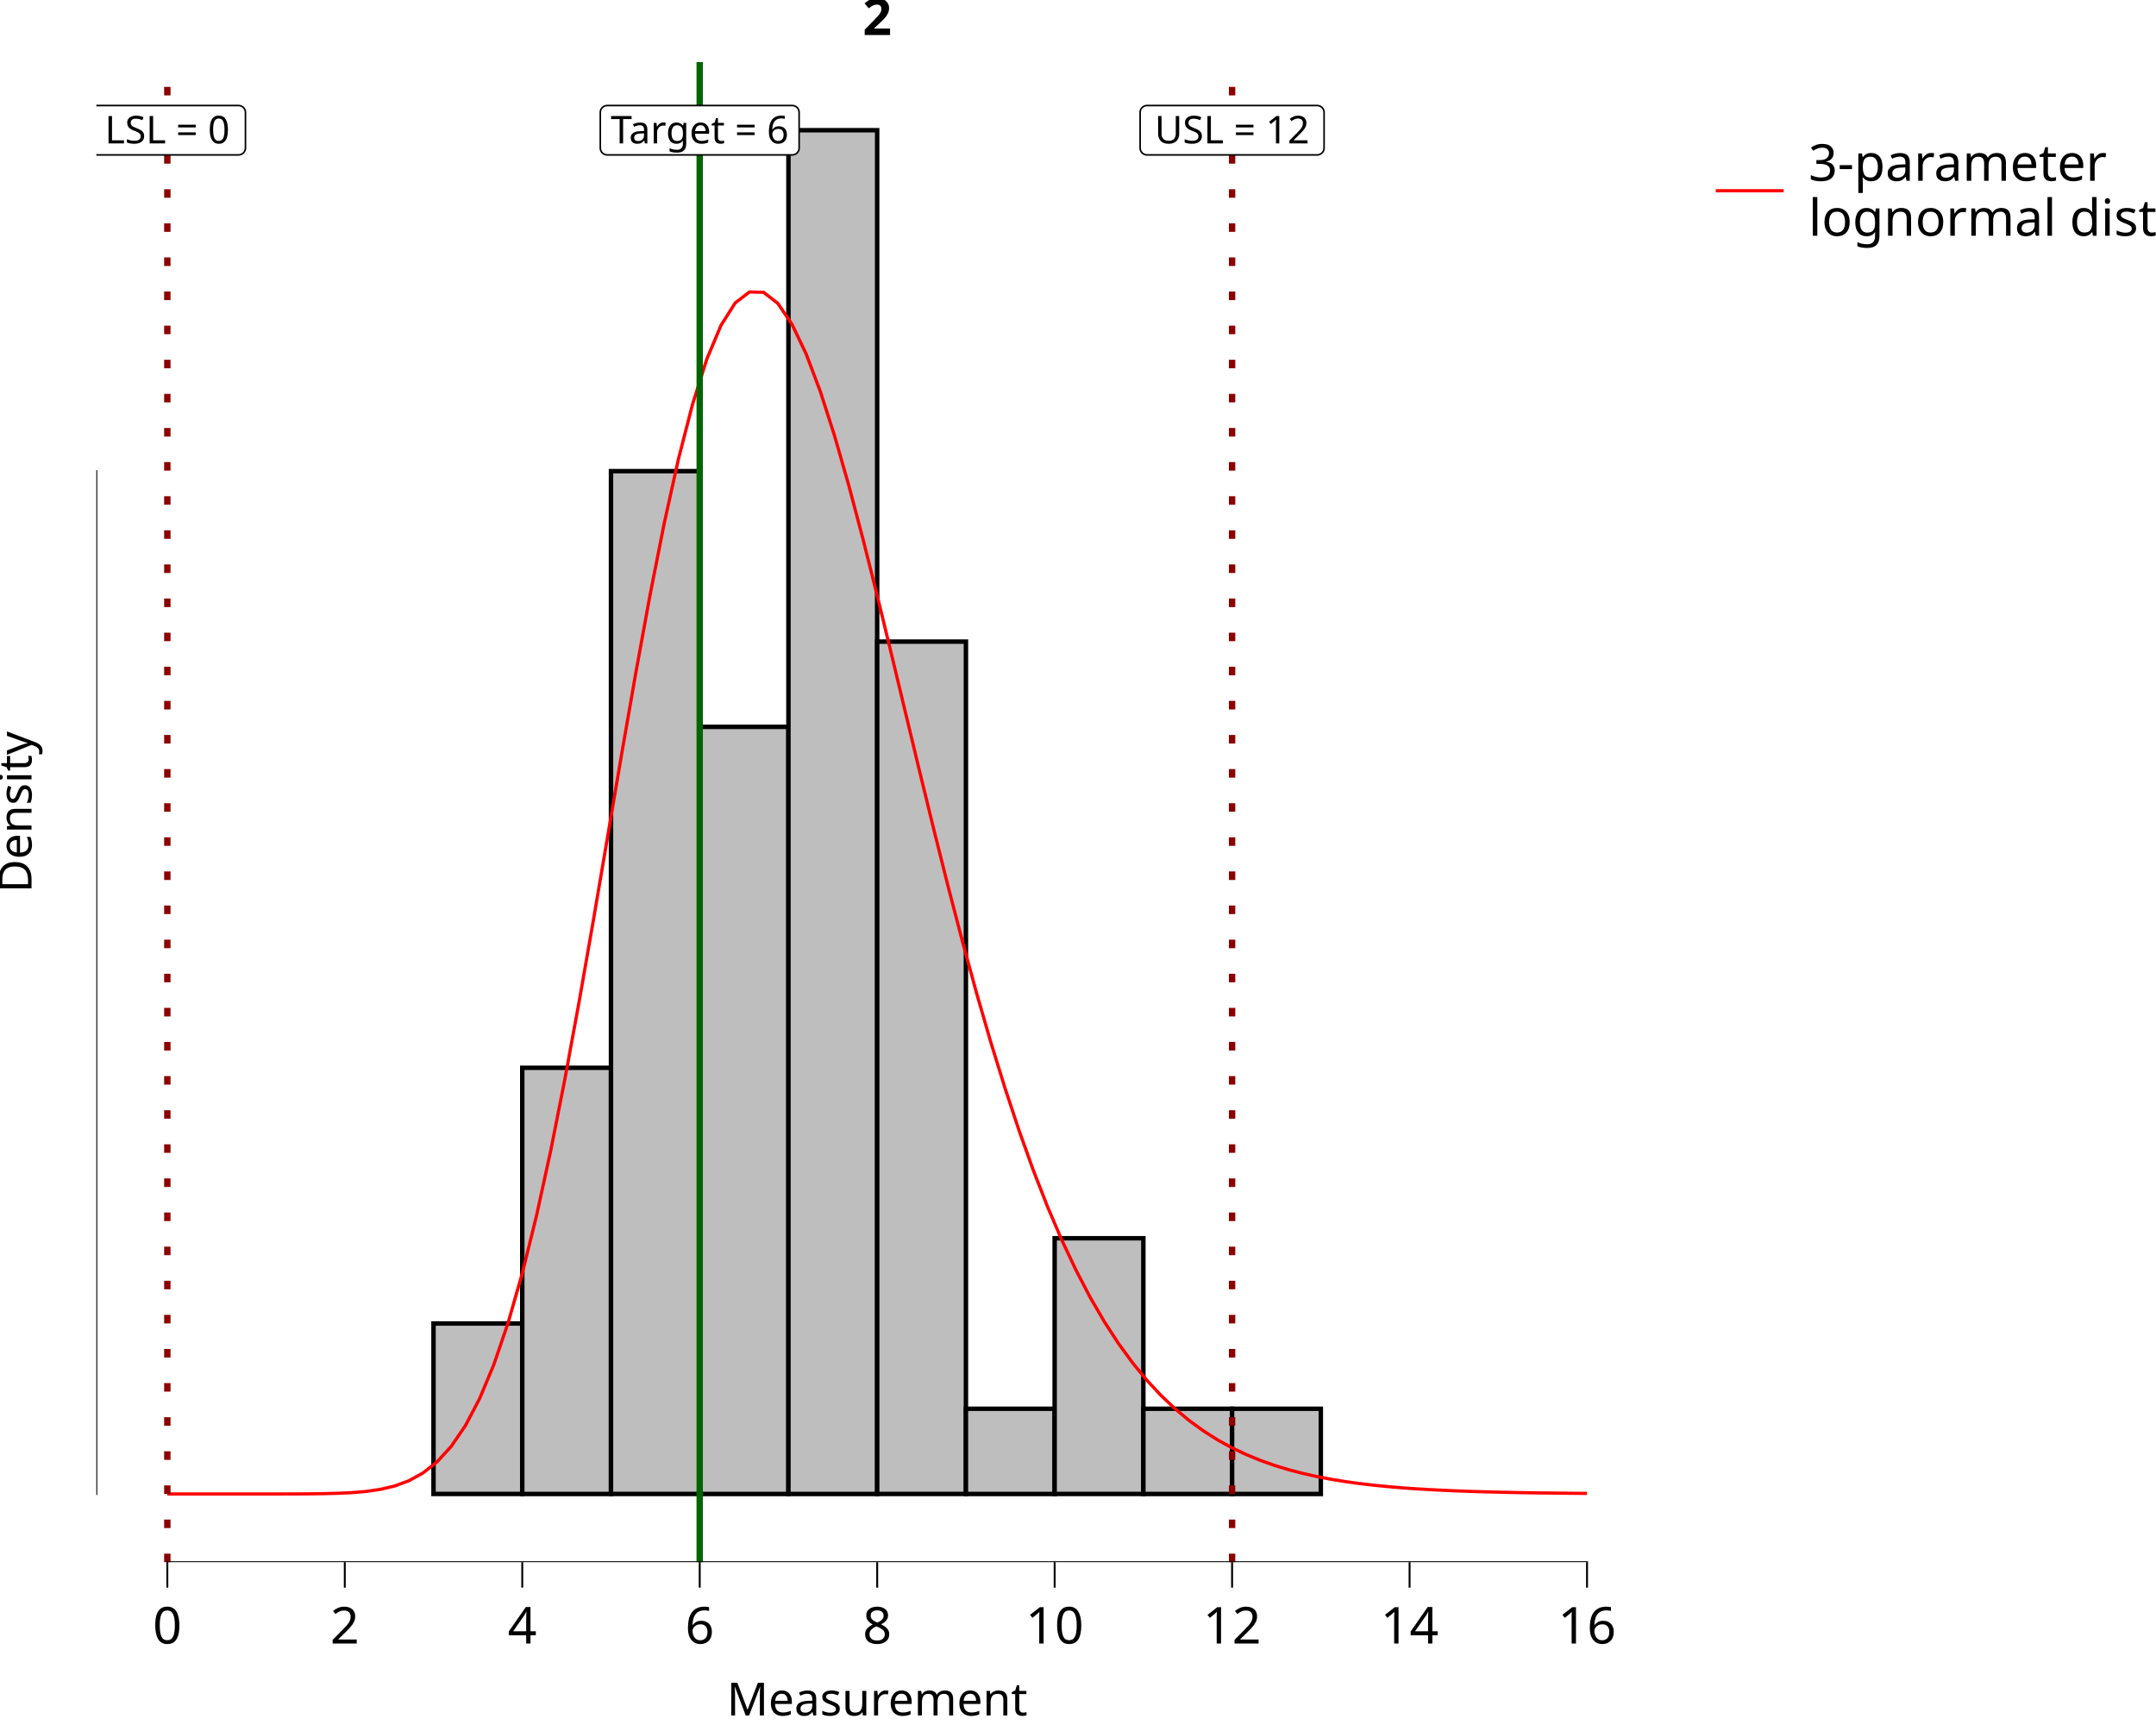
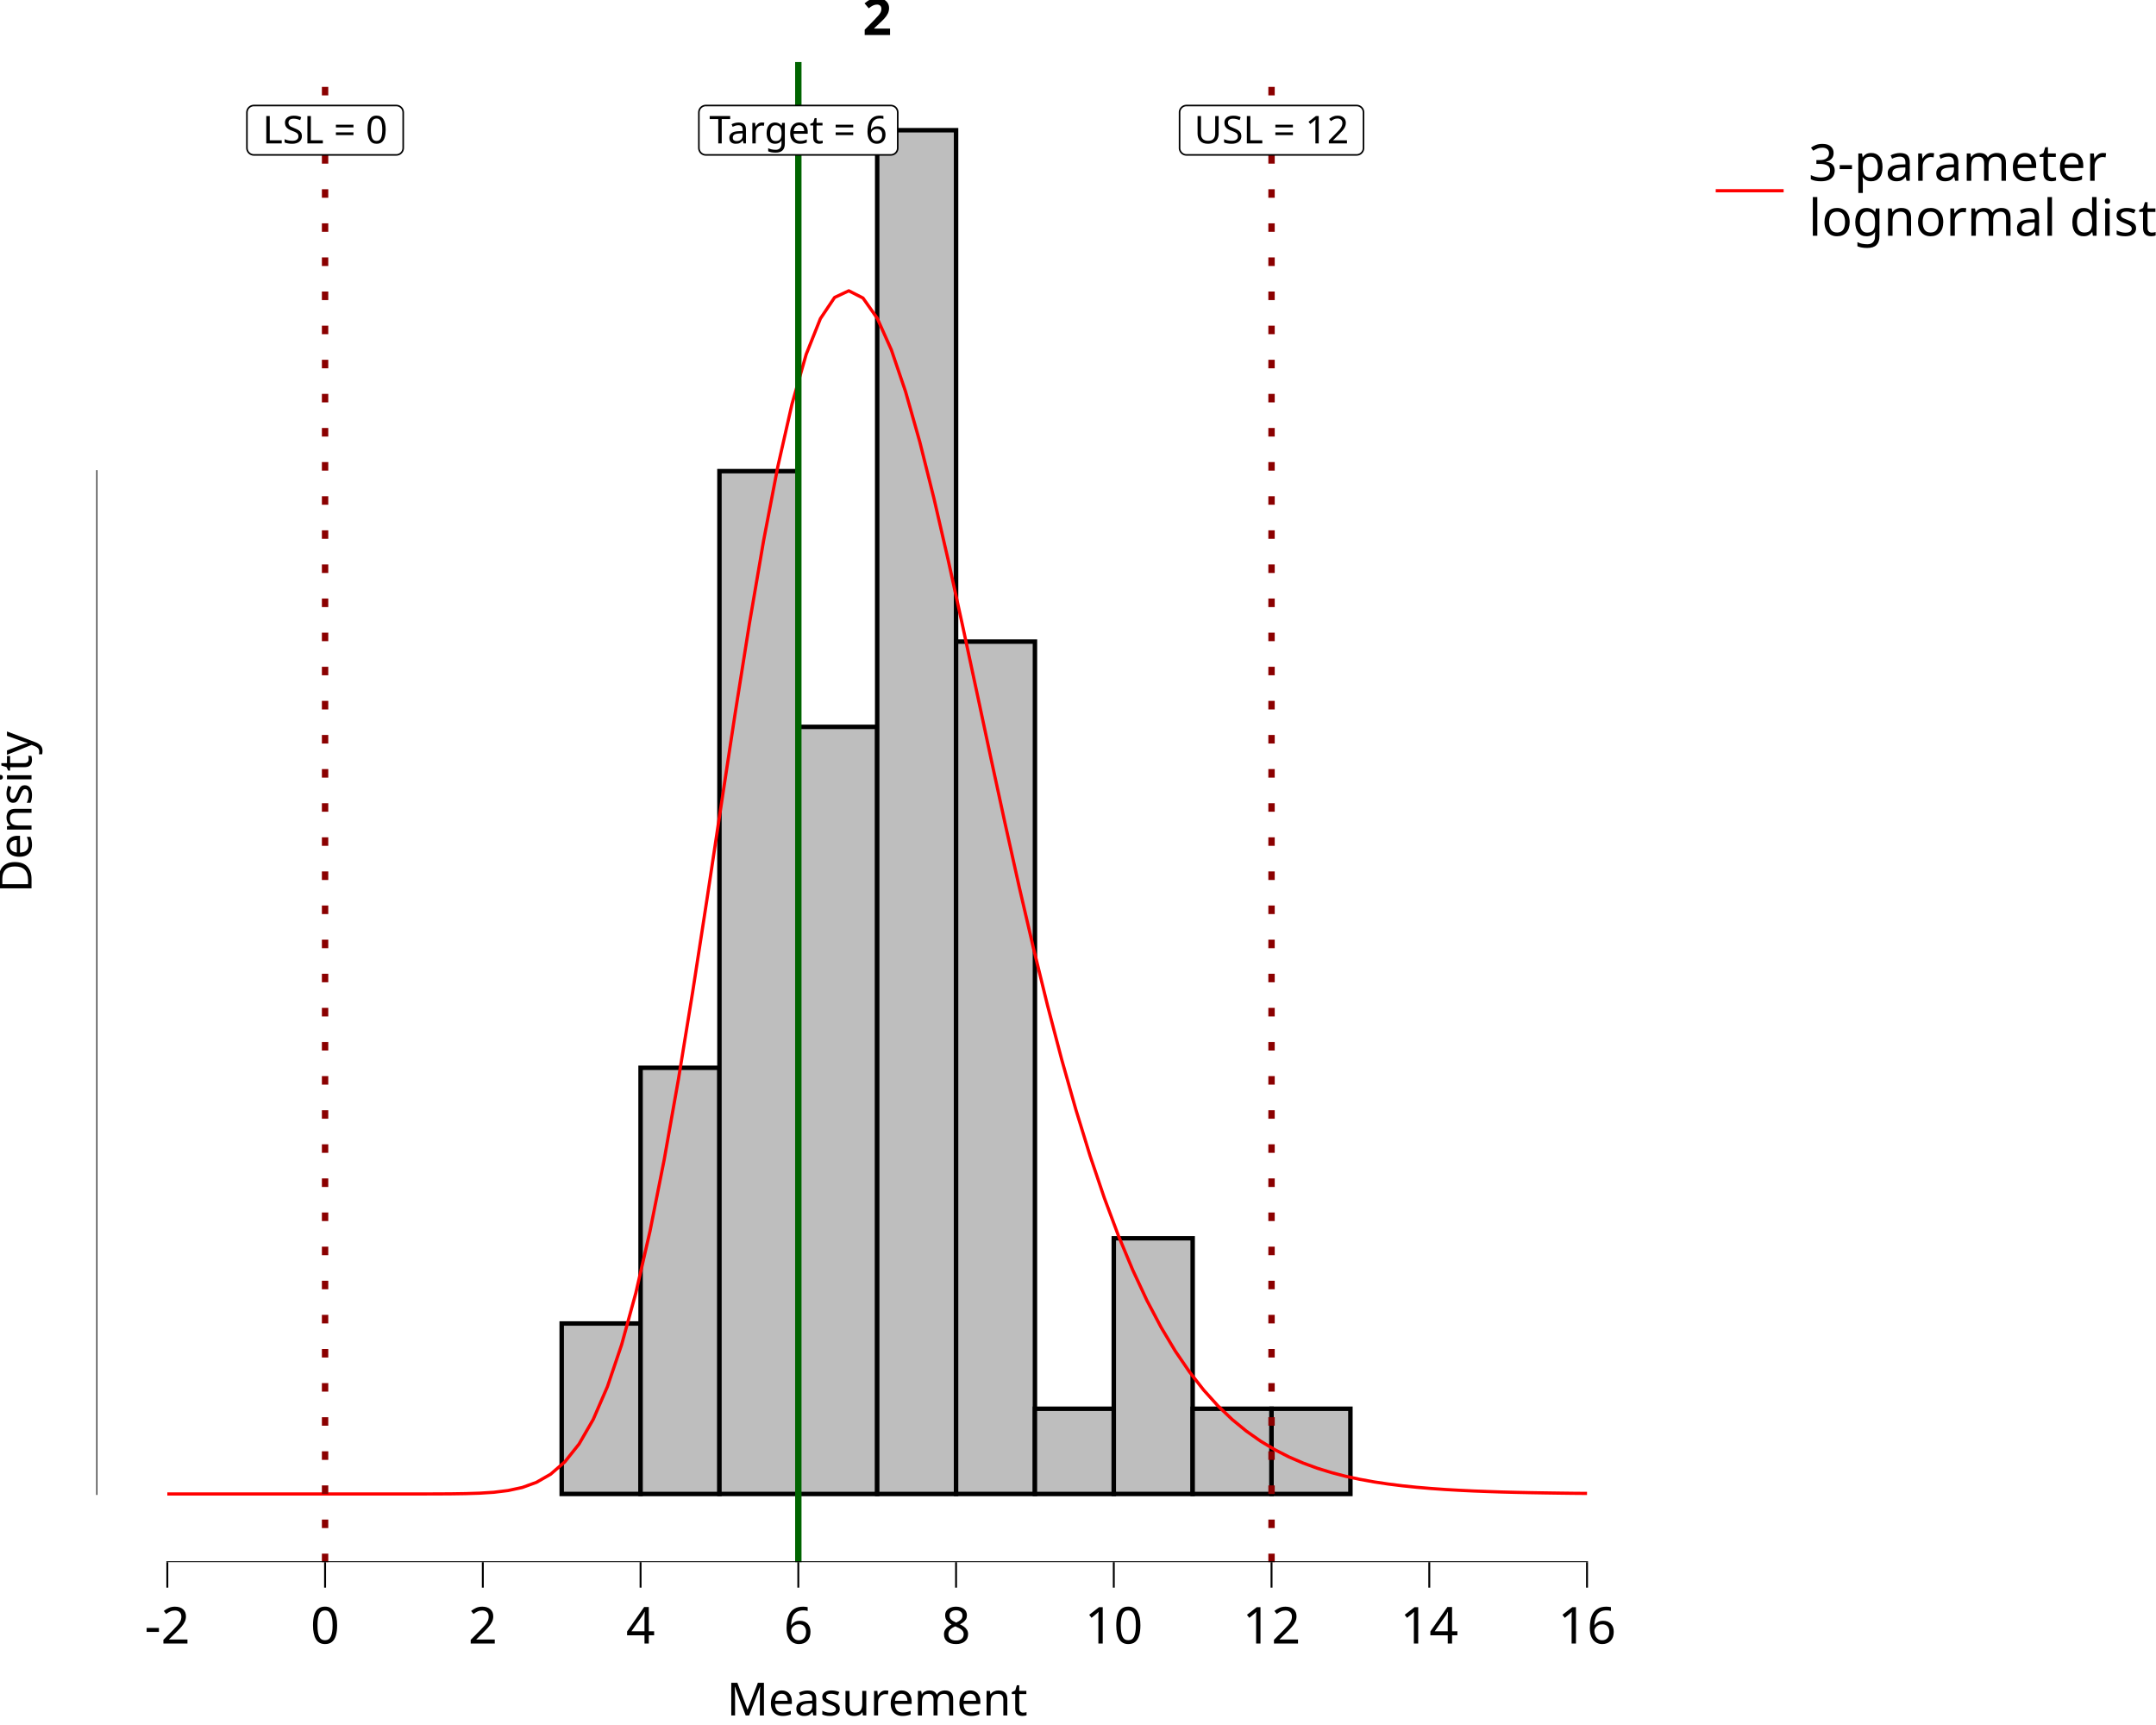
<svg xmlns="http://www.w3.org/2000/svg" class="svglite" data-engine-version="2.0" width="720.00pt" height="576.00pt" viewBox="0 0 720.00 576.00">
  <defs>
    <style type="text/css">
    .svglite line, .svglite polyline, .svglite polygon, .svglite path, .svglite rect, .svglite circle {
      fill: none;
      stroke: #000000;
      stroke-linecap: round;
      stroke-linejoin: round;
      stroke-miterlimit: 10.00;
    }
  </style>
  </defs>
  <rect width="100%" height="100%" style="stroke: none; fill: #FFFFFF;" />
  <defs>
    <clipPath id="cpMC4wMHw3MjAuMDB8MC4wMHw1NzYuMDA=">
      <rect x="0.00" y="0.00" width="720.00" height="576.00" />
    </clipPath>
  </defs>
  <g clip-path="url(#cpMC4wMHw3MjAuMDB8MC4wMHw1NzYuMDA=)">
    <rect x="0.00" y="0.00" width="720.00" height="576.00" style="stroke-width: 10.67; stroke: none;" />
  </g>
  <defs>
    <clipPath id="cpMzIuMTd8NTUzLjcwfDIwLjcxfDUyMS42Mw==">
      <rect x="32.17" y="20.71" width="521.53" height="500.92" />
    </clipPath>
  </defs>
  <g clip-path="url(#cpMzIuMTd8NTUzLjcwfDIwLjcxfDUyMS42Mw==)">
    <rect x="32.17" y="20.71" width="521.53" height="500.92" style="stroke-width: 10.67; stroke: none;" />
-     <rect x="55.88" y="498.86" width="29.63" height="0.00" style="stroke-width: 1.49; stroke-linecap: butt; stroke-linejoin: miter; fill: #BEBEBE;" />
-     <rect x="85.51" y="498.86" width="29.63" height="0.00" style="stroke-width: 1.49; stroke-linecap: butt; stroke-linejoin: miter; fill: #BEBEBE;" />
-     <rect x="115.14" y="498.86" width="29.63" height="0.00" style="stroke-width: 1.49; stroke-linecap: butt; stroke-linejoin: miter; fill: #BEBEBE;" />
-     <rect x="144.77" y="441.93" width="29.63" height="56.92" style="stroke-width: 1.49; stroke-linecap: butt; stroke-linejoin: miter; fill: #BEBEBE;" />
-     <rect x="174.41" y="356.55" width="29.63" height="142.31" style="stroke-width: 1.49; stroke-linecap: butt; stroke-linejoin: miter; fill: #BEBEBE;" />
-     <rect x="204.04" y="157.32" width="29.63" height="341.53" style="stroke-width: 1.49; stroke-linecap: butt; stroke-linejoin: miter; fill: #BEBEBE;" />
-     <rect x="233.67" y="242.71" width="29.63" height="256.15" style="stroke-width: 1.49; stroke-linecap: butt; stroke-linejoin: miter; fill: #BEBEBE;" />
-     <rect x="263.30" y="43.48" width="29.63" height="455.38" style="stroke-width: 1.49; stroke-linecap: butt; stroke-linejoin: miter; fill: #BEBEBE;" />
-     <rect x="292.94" y="214.24" width="29.63" height="284.61" style="stroke-width: 1.49; stroke-linecap: butt; stroke-linejoin: miter; fill: #BEBEBE;" />
-     <rect x="322.57" y="470.40" width="29.63" height="28.46" style="stroke-width: 1.49; stroke-linecap: butt; stroke-linejoin: miter; fill: #BEBEBE;" />
-     <rect x="352.20" y="413.47" width="29.63" height="85.38" style="stroke-width: 1.49; stroke-linecap: butt; stroke-linejoin: miter; fill: #BEBEBE;" />
-     <rect x="381.83" y="470.40" width="29.63" height="28.46" style="stroke-width: 1.49; stroke-linecap: butt; stroke-linejoin: miter; fill: #BEBEBE;" />
-     <rect x="411.46" y="470.40" width="29.63" height="28.46" style="stroke-width: 1.49; stroke-linecap: butt; stroke-linejoin: miter; fill: #BEBEBE;" />
-     <rect x="441.10" y="498.86" width="29.63" height="0.00" style="stroke-width: 1.49; stroke-linecap: butt; stroke-linejoin: miter; fill: #BEBEBE;" />
-     <rect x="470.73" y="498.86" width="29.63" height="0.00" style="stroke-width: 1.49; stroke-linecap: butt; stroke-linejoin: miter; fill: #BEBEBE;" />
-     <rect x="500.36" y="498.86" width="29.63" height="0.00" style="stroke-width: 1.49; stroke-linecap: butt; stroke-linejoin: miter; fill: #BEBEBE;" />
-     <polyline points="55.88,498.86 60.62,498.86 65.36,498.86 70.10,498.86 74.84,498.86 79.58,498.86 84.32,498.86 89.07,498.85 93.81,498.85 98.55,498.84 103.29,498.81 108.03,498.75 112.77,498.63 117.51,498.41 122.25,498.01 127.00,497.32 131.74,496.21 136.48,494.47 141.22,491.87 145.96,488.13 150.70,482.95 155.44,476.01 160.18,466.99 164.92,455.64 169.67,441.74 174.41,425.20 179.15,406.02 183.89,384.33 188.63,360.41 193.37,334.65 198.11,307.56 202.85,279.75 207.59,251.87 212.34,224.62 217.08,198.69 221.82,174.72 226.56,153.30 231.30,134.91 236.04,119.93 240.78,108.63 245.52,101.15 250.27,97.50 255.01,97.61 259.75,101.29 264.49,108.28 269.23,118.23 273.97,130.79 278.71,145.55 283.45,162.08 288.19,179.99 292.94,198.87 297.68,218.35 302.42,238.10 307.16,257.80 311.90,277.20 316.64,296.08 321.38,314.25 326.12,331.58 330.86,347.95 335.61,363.31 340.35,377.60 345.09,390.81 349.83,402.95 354.57,414.03 359.31,424.08 364.05,433.17 368.79,441.33 373.53,448.63 378.28,455.14 383.02,460.91 387.76,466.00 392.50,470.49 397.24,474.42 401.98,477.86 406.72,480.86 411.46,483.46 416.21,485.71 420.95,487.66 425.69,489.34 430.43,490.78 435.17,492.01 439.91,493.07 444.65,493.97 449.39,494.74 454.13,495.39 458.88,495.94 463.62,496.41 468.36,496.81 473.10,497.14 477.84,497.42 482.58,497.66 487.32,497.86 492.06,498.03 496.80,498.16 501.55,498.28 506.29,498.38 511.03,498.46 515.77,498.53 520.51,498.58 525.25,498.63 529.99,498.67 " style="stroke-width: 1.07; stroke: #FF0000; stroke-linecap: butt;" />
-     <line x1="233.67" y1="521.63" x2="233.67" y2="20.71" style="stroke-width: 2.13; stroke: #006400; stroke-linecap: butt;" />
-     <line x1="55.88" y1="521.63" x2="55.88" y2="20.71" style="stroke-width: 2.13; stroke: #8B0000; stroke-dasharray: 2.85,8.54; stroke-linecap: butt;" />
-     <line x1="411.46" y1="521.63" x2="411.46" y2="20.71" style="stroke-width: 2.13; stroke: #8B0000; stroke-dasharray: 2.85,8.54; stroke-linecap: butt;" />
-     <polygon points="202.77,51.72 264.57,51.72 264.48,51.72 264.85,51.71 265.21,51.63 265.56,51.50 265.88,51.32 266.17,51.08 266.41,50.80 266.61,50.49 266.76,50.15 266.84,49.79 266.87,49.42 266.87,49.42 266.87,37.53 266.87,37.53 266.84,37.17 266.76,36.80 266.61,36.46 266.41,36.15 266.17,35.87 265.88,35.64 265.56,35.45 265.21,35.32 264.85,35.25 264.57,35.23 202.77,35.23 203.05,35.25 202.68,35.23 202.31,35.28 201.96,35.38 201.62,35.54 201.32,35.75 201.05,36.01 200.83,36.30 200.65,36.63 200.54,36.98 200.48,37.35 200.47,37.53 200.47,49.42 200.48,49.23 200.48,49.60 200.54,49.97 200.65,50.32 200.83,50.65 201.05,50.95 201.32,51.20 201.62,51.42 201.96,51.57 202.31,51.68 202.68,51.72 " style="stroke-width: 0.53; fill: #FFFFFF;" />
-     <text x="233.67" y="47.88" text-anchor="middle" style="font-size: 12.80px; font-family: sans;" textLength="58.72px" lengthAdjust="spacingAndGlyphs">Target = 6</text>
-     <polygon points="32.09,51.72 79.67,51.72 79.57,51.72 79.94,51.71 80.31,51.63 80.65,51.50 80.98,51.32 81.26,51.08 81.51,50.80 81.71,50.49 81.85,50.15 81.94,49.79 81.97,49.42 81.97,49.42 81.97,37.53 81.97,37.53 81.94,37.17 81.85,36.80 81.71,36.46 81.51,36.15 81.26,35.87 80.98,35.64 80.65,35.45 80.31,35.32 79.94,35.25 79.67,35.23 32.09,35.23 32.37,35.25 32.00,35.23 31.63,35.28 31.27,35.38 30.94,35.54 30.63,35.75 30.36,36.01 30.14,36.30 29.97,36.63 29.85,36.98 29.79,37.35 29.79,37.53 29.79,49.42 29.79,49.23 29.79,49.60 29.85,49.97 29.97,50.32 30.14,50.65 30.36,50.95 30.63,51.20 30.94,51.42 31.27,51.57 31.63,51.68 32.00,51.72 " style="stroke-width: 0.53; fill: #FFFFFF;" />
-     <text x="55.88" y="47.88" text-anchor="middle" style="font-size: 12.80px; font-family: sans;" textLength="44.50px" lengthAdjust="spacingAndGlyphs">LSL = 0</text>
-     <polygon points="383.05,51.72 439.88,51.72 439.78,51.72 440.15,51.71 440.52,51.63 440.86,51.50 441.19,51.32 441.47,51.08 441.72,50.80 441.92,50.49 442.06,50.15 442.15,49.79 442.18,49.42 442.18,49.42 442.18,37.53 442.18,37.53 442.15,37.17 442.06,36.80 441.92,36.46 441.72,36.15 441.47,35.87 441.19,35.64 440.86,35.45 440.52,35.32 440.15,35.25 439.88,35.23 383.05,35.23 383.33,35.25 382.96,35.23 382.59,35.28 382.23,35.38 381.90,35.54 381.59,35.75 381.33,36.01 381.10,36.30 380.93,36.63 380.81,36.98 380.75,37.35 380.75,37.53 380.75,49.42 380.75,49.23 380.75,49.60 380.81,49.97 380.93,50.32 381.10,50.65 381.33,50.95 381.59,51.20 381.90,51.42 382.23,51.57 382.59,51.68 382.96,51.72 " style="stroke-width: 0.53; fill: #FFFFFF;" />
-     <text x="411.46" y="47.88" text-anchor="middle" style="font-size: 12.80px; font-family: sans;" textLength="53.75px" lengthAdjust="spacingAndGlyphs">USL = 12</text>
+     <rect x="55.88" y="498.86" width="26.34" height="0.00" style="stroke-width: 1.49; stroke-linecap: butt; stroke-linejoin: miter; fill: #BEBEBE;" />
+     <rect x="82.22" y="498.86" width="26.34" height="0.00" style="stroke-width: 1.49; stroke-linecap: butt; stroke-linejoin: miter; fill: #BEBEBE;" />
+     <rect x="108.56" y="498.86" width="26.34" height="0.00" style="stroke-width: 1.49; stroke-linecap: butt; stroke-linejoin: miter; fill: #BEBEBE;" />
+     <rect x="134.90" y="498.86" width="26.34" height="0.00" style="stroke-width: 1.49; stroke-linecap: butt; stroke-linejoin: miter; fill: #BEBEBE;" />
+     <rect x="161.24" y="498.86" width="26.34" height="0.00" style="stroke-width: 1.49; stroke-linecap: butt; stroke-linejoin: miter; fill: #BEBEBE;" />
+     <rect x="187.58" y="441.93" width="26.34" height="56.92" style="stroke-width: 1.49; stroke-linecap: butt; stroke-linejoin: miter; fill: #BEBEBE;" />
+     <rect x="213.92" y="356.55" width="26.34" height="142.31" style="stroke-width: 1.49; stroke-linecap: butt; stroke-linejoin: miter; fill: #BEBEBE;" />
+     <rect x="240.26" y="157.32" width="26.34" height="341.53" style="stroke-width: 1.49; stroke-linecap: butt; stroke-linejoin: miter; fill: #BEBEBE;" />
+     <rect x="266.60" y="242.71" width="26.34" height="256.15" style="stroke-width: 1.49; stroke-linecap: butt; stroke-linejoin: miter; fill: #BEBEBE;" />
+     <rect x="292.94" y="43.48" width="26.34" height="455.38" style="stroke-width: 1.49; stroke-linecap: butt; stroke-linejoin: miter; fill: #BEBEBE;" />
+     <rect x="319.28" y="214.24" width="26.34" height="284.61" style="stroke-width: 1.49; stroke-linecap: butt; stroke-linejoin: miter; fill: #BEBEBE;" />
+     <rect x="345.61" y="470.40" width="26.34" height="28.46" style="stroke-width: 1.49; stroke-linecap: butt; stroke-linejoin: miter; fill: #BEBEBE;" />
+     <rect x="371.95" y="413.47" width="26.34" height="85.38" style="stroke-width: 1.49; stroke-linecap: butt; stroke-linejoin: miter; fill: #BEBEBE;" />
+     <rect x="398.29" y="470.40" width="26.34" height="28.46" style="stroke-width: 1.49; stroke-linecap: butt; stroke-linejoin: miter; fill: #BEBEBE;" />
+     <rect x="424.63" y="470.40" width="26.34" height="28.46" style="stroke-width: 1.49; stroke-linecap: butt; stroke-linejoin: miter; fill: #BEBEBE;" />
+     <rect x="450.97" y="498.86" width="26.34" height="0.00" style="stroke-width: 1.49; stroke-linecap: butt; stroke-linejoin: miter; fill: #BEBEBE;" />
+     <rect x="477.31" y="498.86" width="26.34" height="0.00" style="stroke-width: 1.49; stroke-linecap: butt; stroke-linejoin: miter; fill: #BEBEBE;" />
+     <rect x="503.65" y="498.86" width="26.34" height="0.00" style="stroke-width: 1.49; stroke-linecap: butt; stroke-linejoin: miter; fill: #BEBEBE;" />
+     <polyline points="55.88,498.86 60.62,498.86 65.36,498.86 70.10,498.86 74.84,498.86 79.58,498.86 84.32,498.86 89.07,498.86 93.81,498.86 98.55,498.86 103.29,498.86 108.03,498.86 112.77,498.86 117.51,498.86 122.25,498.86 127.00,498.86 131.74,498.86 136.48,498.85 141.22,498.85 145.96,498.84 150.70,498.81 155.44,498.74 160.18,498.59 164.92,498.29 169.67,497.71 174.41,496.69 179.15,494.97 183.89,492.25 188.63,488.13 193.37,482.19 198.11,473.96 202.85,463.02 207.59,449.02 212.34,431.72 217.08,411.06 221.82,387.17 226.56,360.41 231.30,331.33 236.04,300.65 240.78,269.26 245.52,238.12 250.27,208.22 255.01,180.50 259.75,155.82 264.49,134.91 269.23,118.31 273.97,106.40 278.71,99.33 283.45,97.10 288.19,99.51 292.94,106.24 297.68,116.84 302.42,130.79 307.16,147.52 311.90,166.45 316.64,186.98 321.38,208.56 326.12,230.68 330.86,252.89 335.61,274.80 340.35,296.08 345.09,316.46 349.83,335.76 354.57,353.84 359.31,370.59 364.05,385.99 368.79,400.01 373.53,412.70 378.28,424.08 383.02,434.24 387.76,443.23 392.50,451.16 397.24,458.11 401.98,464.17 406.72,469.42 411.46,473.96 416.21,477.86 420.95,481.20 425.69,484.05 430.43,486.48 435.17,488.53 439.91,490.26 444.65,491.72 449.39,492.95 454.13,493.97 458.88,494.83 463.62,495.54 468.36,496.13 473.10,496.62 477.84,497.02 482.58,497.36 487.32,497.63 492.06,497.86 496.80,498.04 501.55,498.20 506.29,498.32 511.03,498.42 515.77,498.50 520.51,498.57 525.25,498.63 529.99,498.67 " style="stroke-width: 1.07; stroke: #FF0000; stroke-linecap: butt;" />
+     <line x1="266.60" y1="521.63" x2="266.60" y2="20.71" style="stroke-width: 2.13; stroke: #006400; stroke-linecap: butt;" />
+     <line x1="108.56" y1="521.63" x2="108.56" y2="20.71" style="stroke-width: 2.13; stroke: #8B0000; stroke-dasharray: 2.85,8.54; stroke-linecap: butt;" />
+     <line x1="424.63" y1="521.63" x2="424.63" y2="20.71" style="stroke-width: 2.13; stroke: #8B0000; stroke-dasharray: 2.85,8.54; stroke-linecap: butt;" />
+     <polygon points="235.70,51.72 297.49,51.72 297.40,51.72 297.77,51.71 298.13,51.63 298.48,51.50 298.80,51.32 299.09,51.08 299.34,50.80 299.53,50.49 299.68,50.15 299.77,49.79 299.80,49.42 299.80,49.42 299.80,37.53 299.80,37.53 299.77,37.17 299.68,36.80 299.53,36.46 299.34,36.15 299.09,35.87 298.80,35.64 298.48,35.45 298.13,35.32 297.77,35.25 297.49,35.23 235.70,35.23 235.98,35.25 235.60,35.23 235.24,35.28 234.88,35.38 234.55,35.54 234.24,35.75 233.97,36.01 233.75,36.30 233.58,36.63 233.46,36.98 233.40,37.35 233.39,37.53 233.39,49.42 233.40,49.23 233.40,49.60 233.46,49.97 233.58,50.32 233.75,50.65 233.97,50.95 234.24,51.20 234.55,51.42 234.88,51.57 235.24,51.68 235.60,51.72 " style="stroke-width: 0.53; fill: #FFFFFF;" />
+     <text x="266.60" y="47.88" text-anchor="middle" style="font-size: 12.80px; font-family: sans;" textLength="58.72px" lengthAdjust="spacingAndGlyphs">Target = 6</text>
+     <polygon points="84.77,51.72 132.35,51.72 132.25,51.72 132.62,51.71 132.99,51.63 133.33,51.50 133.65,51.32 133.94,51.08 134.19,50.80 134.39,50.49 134.53,50.15 134.62,49.79 134.65,49.42 134.65,49.42 134.65,37.53 134.65,37.53 134.62,37.17 134.53,36.80 134.39,36.46 134.19,36.15 133.94,35.87 133.65,35.64 133.33,35.45 132.99,35.32 132.62,35.25 132.35,35.23 84.77,35.23 85.05,35.25 84.68,35.23 84.31,35.28 83.95,35.38 83.62,35.54 83.31,35.75 83.04,36.01 82.82,36.30 82.65,36.63 82.53,36.98 82.47,37.35 82.46,37.53 82.46,49.42 82.47,49.23 82.47,49.60 82.53,49.97 82.65,50.32 82.82,50.65 83.04,50.95 83.31,51.20 83.62,51.42 83.95,51.57 84.31,51.68 84.68,51.72 " style="stroke-width: 0.53; fill: #FFFFFF;" />
+     <text x="108.56" y="47.88" text-anchor="middle" style="font-size: 12.80px; font-family: sans;" textLength="44.50px" lengthAdjust="spacingAndGlyphs">LSL = 0</text>
+     <polygon points="396.22,51.72 453.05,51.72 452.95,51.72 453.32,51.71 453.69,51.63 454.03,51.50 454.36,51.32 454.64,51.08 454.89,50.80 455.09,50.49 455.23,50.15 455.32,49.79 455.35,49.42 455.35,49.42 455.35,37.53 455.35,37.53 455.32,37.17 455.23,36.80 455.09,36.46 454.89,36.15 454.64,35.87 454.36,35.64 454.03,35.45 453.69,35.32 453.32,35.25 453.05,35.23 396.22,35.23 396.50,35.25 396.13,35.23 395.76,35.28 395.40,35.38 395.07,35.54 394.76,35.75 394.50,36.01 394.27,36.30 394.10,36.63 393.98,36.98 393.92,37.35 393.92,37.53 393.92,49.42 393.92,49.23 393.92,49.60 393.98,49.97 394.10,50.32 394.27,50.65 394.50,50.95 394.76,51.20 395.07,51.42 395.40,51.57 395.76,51.68 396.13,51.72 " style="stroke-width: 0.53; fill: #FFFFFF;" />
+     <text x="424.63" y="47.88" text-anchor="middle" style="font-size: 12.80px; font-family: sans;" textLength="53.75px" lengthAdjust="spacingAndGlyphs">USL = 12</text>
    <line x1="55.56" y1="521.63" x2="530.31" y2="521.63" style="stroke-width: 0.64; stroke-linecap: butt;" />
    <line x1="32.17" y1="499.18" x2="32.17" y2="157.00" style="stroke-width: 0.64; stroke-linecap: butt;" />
    <rect x="32.17" y="20.71" width="521.53" height="500.92" style="stroke-width: 0.00; stroke: none;" />
  </g>
  <g clip-path="url(#cpMC4wMHw3MjAuMDB8MC4wMHw1NzYuMDA=)">
    <polyline points="32.17,521.63 32.17,20.71 " style="stroke-width: 0.00; stroke: none; stroke-linecap: butt;" />
    <polyline points="32.17,521.63 553.70,521.63 " style="stroke-width: 0.00; stroke: none; stroke-linecap: butt;" />
    <polyline points="55.88,530.13 55.88,521.63 " style="stroke-width: 0.64; stroke-linecap: butt;" />
-     <polyline points="115.14,530.13 115.14,521.63 " style="stroke-width: 0.64; stroke-linecap: butt;" />
-     <polyline points="174.41,530.13 174.41,521.63 " style="stroke-width: 0.64; stroke-linecap: butt;" />
-     <polyline points="233.67,530.13 233.67,521.63 " style="stroke-width: 0.64; stroke-linecap: butt;" />
-     <polyline points="292.94,530.13 292.94,521.63 " style="stroke-width: 0.64; stroke-linecap: butt;" />
-     <polyline points="352.20,530.13 352.20,521.63 " style="stroke-width: 0.64; stroke-linecap: butt;" />
-     <polyline points="411.46,530.13 411.46,521.63 " style="stroke-width: 0.64; stroke-linecap: butt;" />
-     <polyline points="470.73,530.13 470.73,521.63 " style="stroke-width: 0.64; stroke-linecap: butt;" />
+     <polyline points="108.56,530.13 108.56,521.63 " style="stroke-width: 0.64; stroke-linecap: butt;" />
+     <polyline points="161.24,530.13 161.24,521.63 " style="stroke-width: 0.64; stroke-linecap: butt;" />
+     <polyline points="213.92,530.13 213.92,521.63 " style="stroke-width: 0.64; stroke-linecap: butt;" />
+     <polyline points="266.60,530.13 266.60,521.63 " style="stroke-width: 0.64; stroke-linecap: butt;" />
+     <polyline points="319.28,530.13 319.28,521.63 " style="stroke-width: 0.64; stroke-linecap: butt;" />
+     <polyline points="371.95,530.13 371.95,521.63 " style="stroke-width: 0.64; stroke-linecap: butt;" />
+     <polyline points="424.63,530.13 424.63,521.63 " style="stroke-width: 0.64; stroke-linecap: butt;" />
+     <polyline points="477.31,530.13 477.31,521.63 " style="stroke-width: 0.64; stroke-linecap: butt;" />
    <polyline points="529.99,530.13 529.99,521.63 " style="stroke-width: 0.64; stroke-linecap: butt;" />
-     <text x="55.88" y="548.80" text-anchor="middle" style="font-size: 17.00px; font-family: sans;" textLength="9.46px" lengthAdjust="spacingAndGlyphs">0</text>
-     <text x="115.14" y="548.80" text-anchor="middle" style="font-size: 17.00px; font-family: sans;" textLength="9.46px" lengthAdjust="spacingAndGlyphs">2</text>
-     <text x="174.41" y="548.80" text-anchor="middle" style="font-size: 17.00px; font-family: sans;" textLength="9.46px" lengthAdjust="spacingAndGlyphs">4</text>
-     <text x="233.67" y="548.80" text-anchor="middle" style="font-size: 17.00px; font-family: sans;" textLength="9.46px" lengthAdjust="spacingAndGlyphs">6</text>
-     <text x="292.94" y="548.80" text-anchor="middle" style="font-size: 17.00px; font-family: sans;" textLength="9.46px" lengthAdjust="spacingAndGlyphs">8</text>
-     <text x="352.20" y="548.80" text-anchor="middle" style="font-size: 17.00px; font-family: sans;" textLength="18.91px" lengthAdjust="spacingAndGlyphs">10</text>
-     <text x="411.46" y="548.80" text-anchor="middle" style="font-size: 17.00px; font-family: sans;" textLength="18.91px" lengthAdjust="spacingAndGlyphs">12</text>
-     <text x="470.73" y="548.80" text-anchor="middle" style="font-size: 17.00px; font-family: sans;" textLength="18.91px" lengthAdjust="spacingAndGlyphs">14</text>
+     <text x="55.88" y="548.80" text-anchor="middle" style="font-size: 17.00px; font-family: sans;" textLength="15.12px" lengthAdjust="spacingAndGlyphs">-2</text>
+     <text x="108.56" y="548.80" text-anchor="middle" style="font-size: 17.00px; font-family: sans;" textLength="9.46px" lengthAdjust="spacingAndGlyphs">0</text>
+     <text x="161.24" y="548.80" text-anchor="middle" style="font-size: 17.00px; font-family: sans;" textLength="9.46px" lengthAdjust="spacingAndGlyphs">2</text>
+     <text x="213.92" y="548.80" text-anchor="middle" style="font-size: 17.00px; font-family: sans;" textLength="9.46px" lengthAdjust="spacingAndGlyphs">4</text>
+     <text x="266.60" y="548.80" text-anchor="middle" style="font-size: 17.00px; font-family: sans;" textLength="9.46px" lengthAdjust="spacingAndGlyphs">6</text>
+     <text x="319.28" y="548.80" text-anchor="middle" style="font-size: 17.00px; font-family: sans;" textLength="9.46px" lengthAdjust="spacingAndGlyphs">8</text>
+     <text x="371.95" y="548.80" text-anchor="middle" style="font-size: 17.00px; font-family: sans;" textLength="18.91px" lengthAdjust="spacingAndGlyphs">10</text>
+     <text x="424.63" y="548.80" text-anchor="middle" style="font-size: 17.00px; font-family: sans;" textLength="18.91px" lengthAdjust="spacingAndGlyphs">12</text>
+     <text x="477.31" y="548.80" text-anchor="middle" style="font-size: 17.00px; font-family: sans;" textLength="18.91px" lengthAdjust="spacingAndGlyphs">14</text>
    <text x="529.99" y="548.80" text-anchor="middle" style="font-size: 17.00px; font-family: sans;" textLength="18.91px" lengthAdjust="spacingAndGlyphs">16</text>
    <text x="292.94" y="572.82" text-anchor="middle" style="font-size: 15.30px; font-family: sans;" textLength="93.56px" lengthAdjust="spacingAndGlyphs">Measurement</text>
    <text transform="translate(10.53,271.17) rotate(-90)" text-anchor="middle" style="font-size: 15.30px; font-family: sans;" textLength="51.03px" lengthAdjust="spacingAndGlyphs">Density</text>
    <rect x="564.66" y="20.71" width="155.34" height="65.26" style="stroke-width: 0.75; stroke: none;" />
    <rect x="564.66" y="20.71" width="155.34" height="65.26" style="stroke-width: 10.67; stroke: none;" />
    <rect x="570.14" y="46.90" width="28.35" height="33.59" style="stroke-width: 10.67; stroke: none;" />
    <line x1="572.97" y1="63.69" x2="595.65" y2="63.69" style="stroke-width: 1.07; stroke: #FF0000; stroke-linecap: butt;" />
    <text x="603.96" y="60.36" style="font-size: 17.00px; font-family: sans;" textLength="92.61px" lengthAdjust="spacingAndGlyphs">3-parameter</text>
    <text x="603.96" y="78.72" style="font-size: 17.00px; font-family: sans;" textLength="110.56px" lengthAdjust="spacingAndGlyphs">lognormal dist.</text>
    <text x="292.94" y="11.70" text-anchor="middle" style="font-size: 17.00px; font-weight: bold; font-family: sans;" textLength="9.46px" lengthAdjust="spacingAndGlyphs">2</text>
  </g>
</svg>
